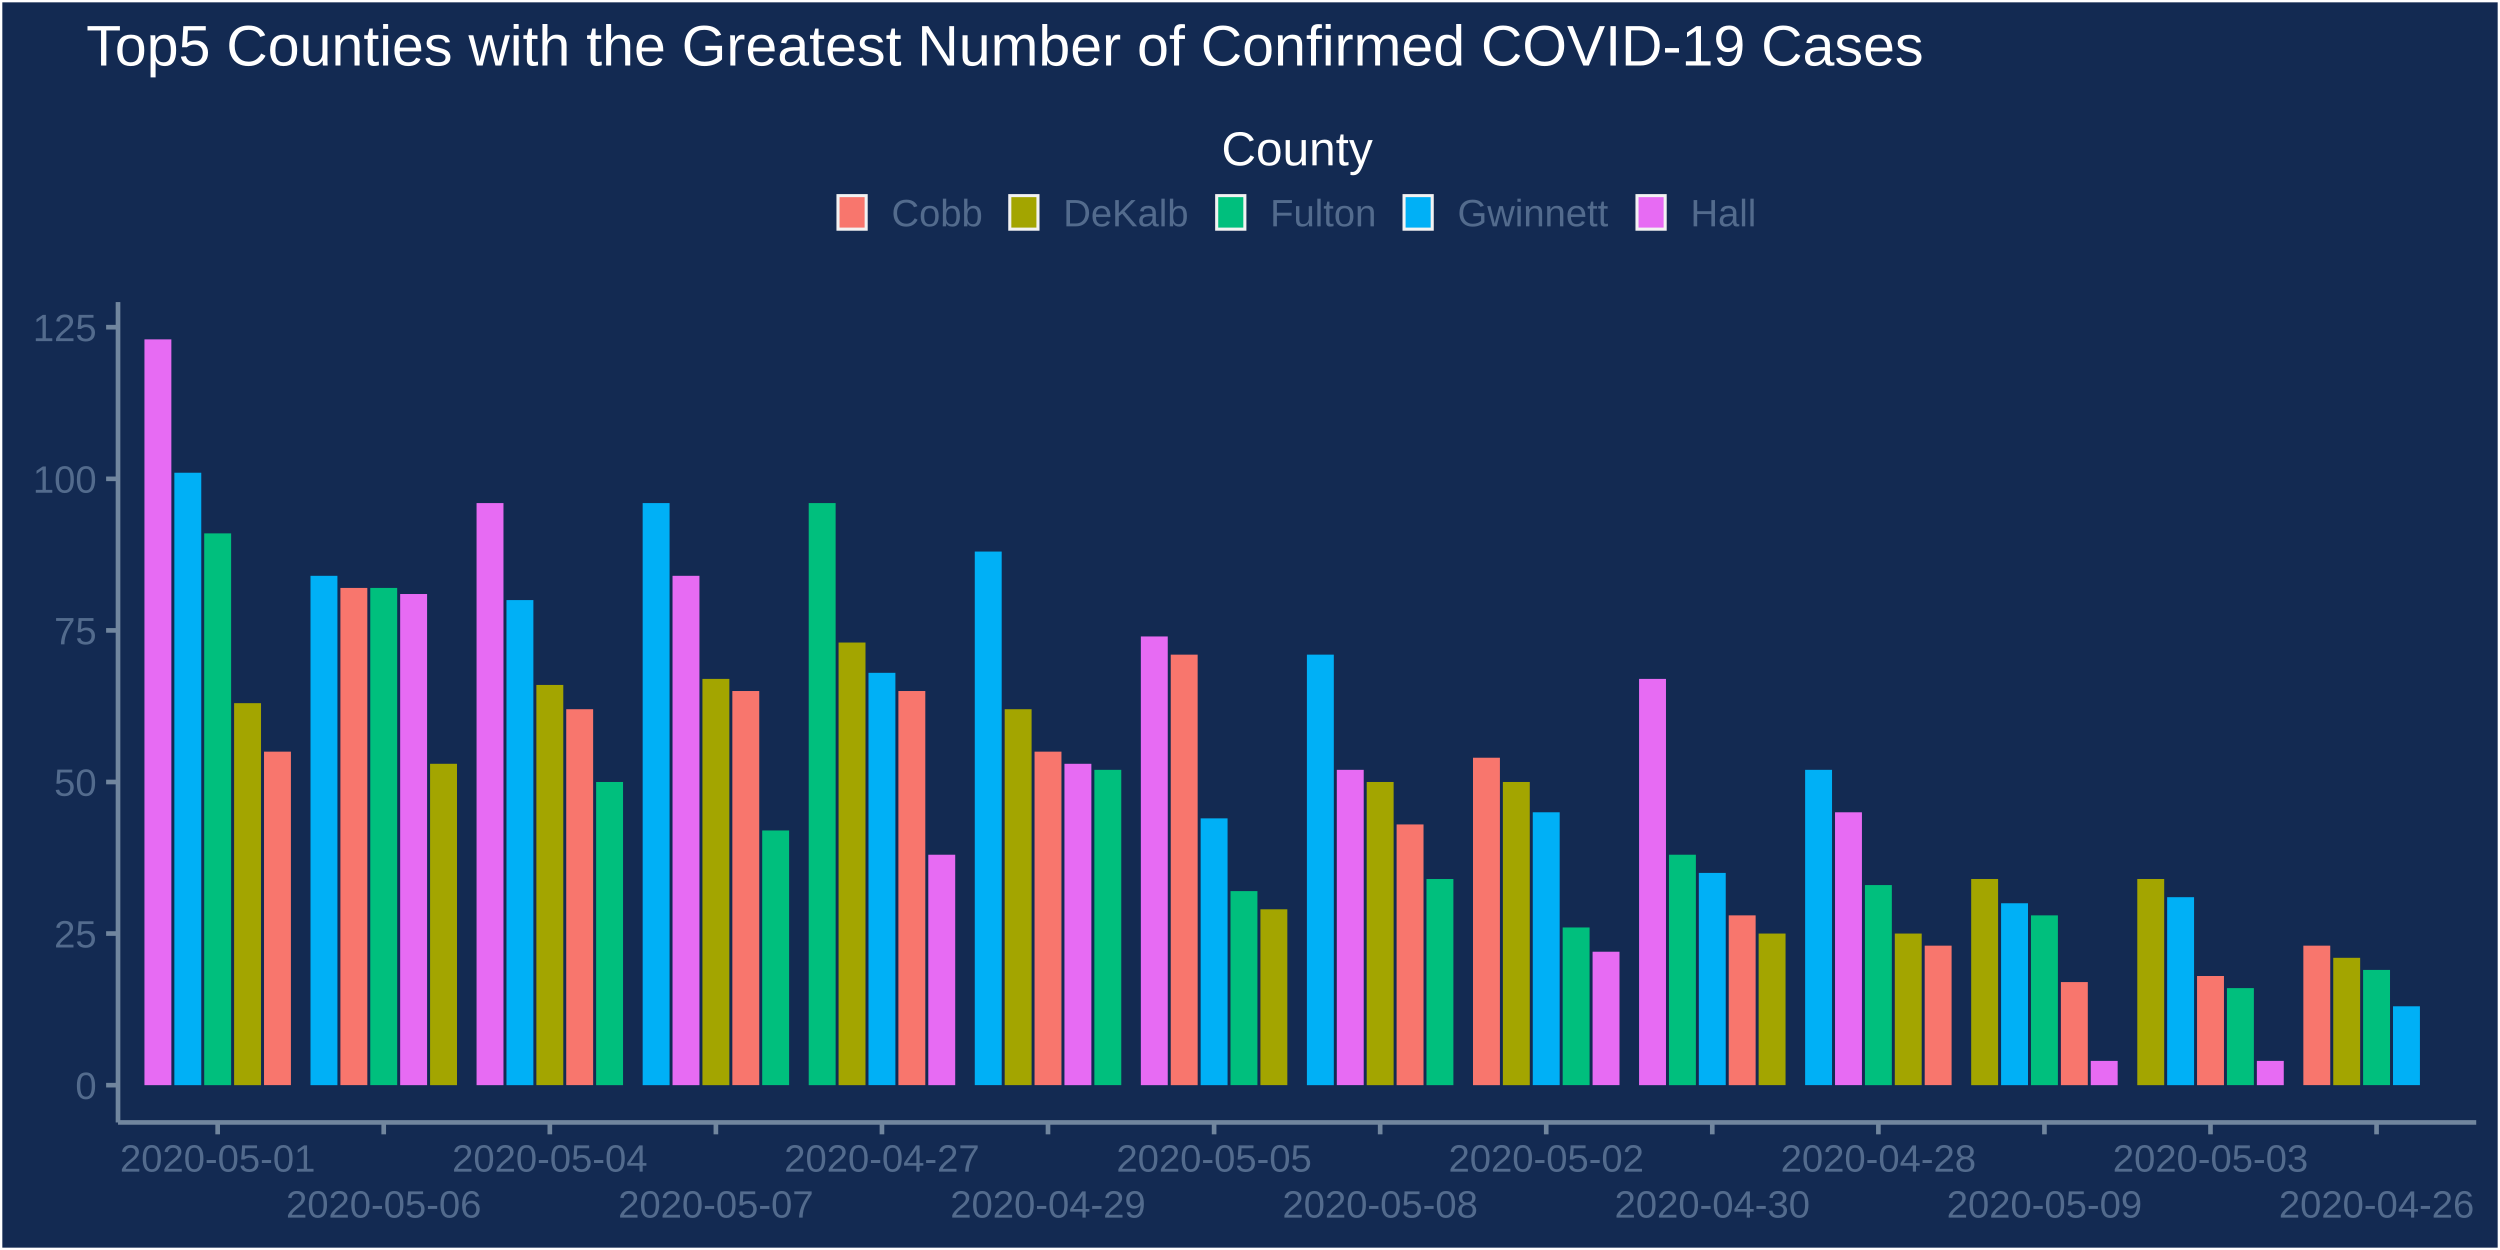
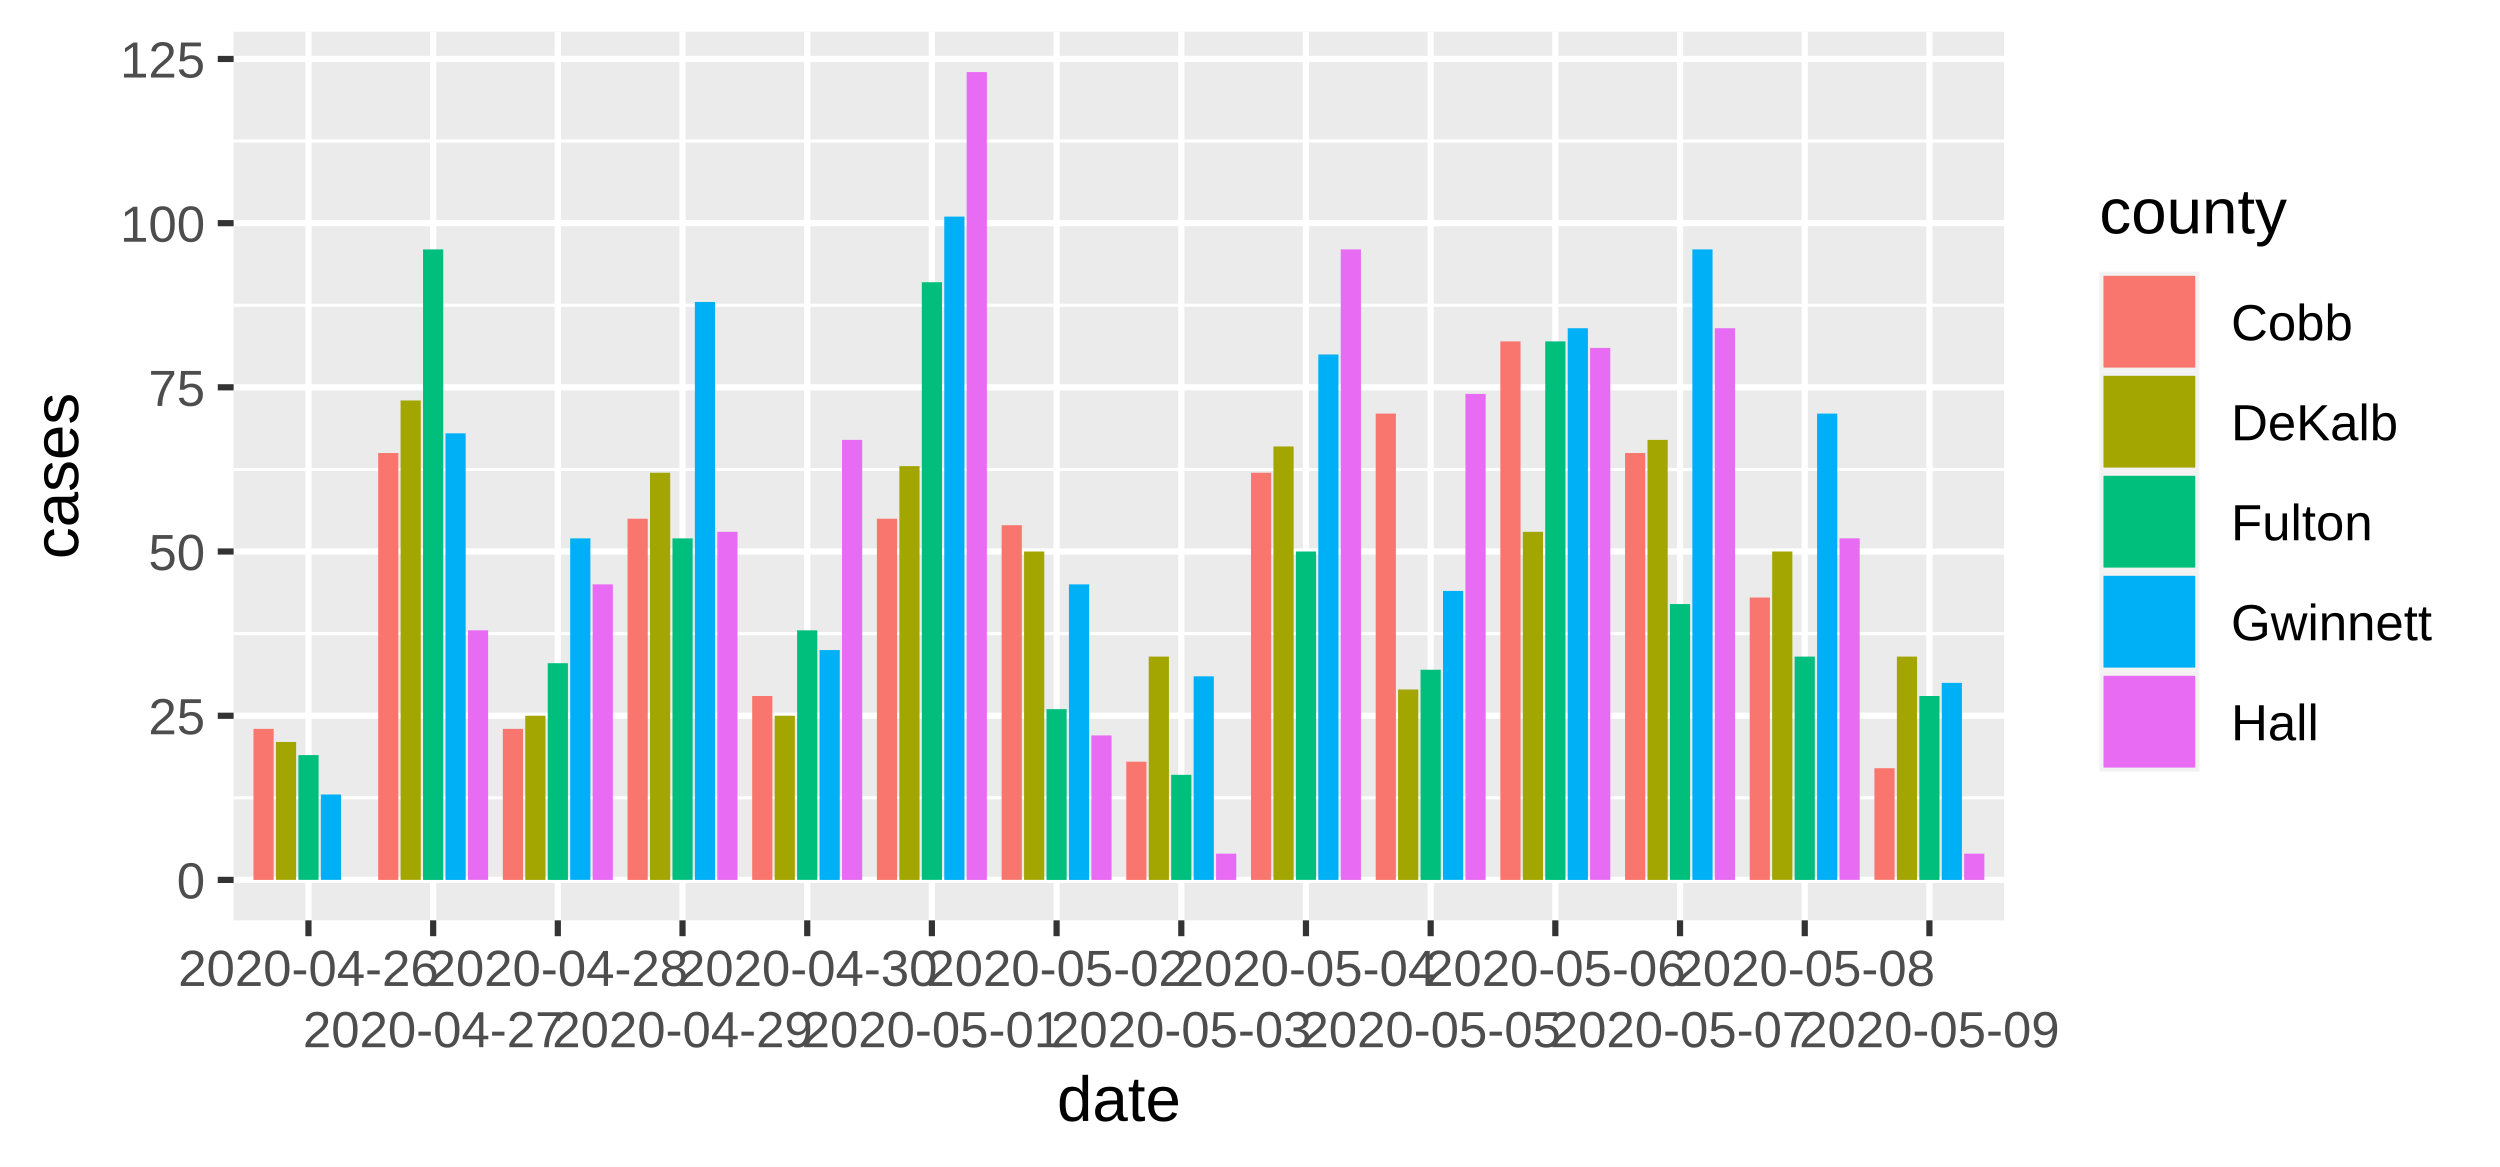
- <svg xmlns="http://www.w3.org/2000/svg" class="svglite" width="576.00pt" height="288.00pt" viewBox="0 0 576.00 288.00">
+ <svg xmlns="http://www.w3.org/2000/svg" class="svglite" width="432.00pt" height="201.60pt" viewBox="0 0 432.00 201.60">
  <defs>
    <style type="text/css">
    .svglite line, .svglite polyline, .svglite polygon, .svglite path, .svglite rect, .svglite circle {
      fill: none;
      stroke: #000000;
      stroke-linecap: round;
      stroke-linejoin: round;
      stroke-miterlimit: 10.00;
    }
    .svglite text {
      white-space: pre;
    }
  </style>
  </defs>
  <rect width="100%" height="100%" style="stroke: none; fill: #FFFFFF;" />
  <defs>
-     <clipPath id="cpMC4wMHw1NzYuMDB8MC4wMHwyODguMDA=">
-       <rect x="0.00" y="0.00" width="576.00" height="288.00" />
+     <clipPath id="cpMC4wMHw0MzIuMDB8MC4wMHwyMDEuNjA=">
+       <rect x="0.00" y="0.00" width="432.00" height="201.60" />
    </clipPath>
  </defs>
-   <g clip-path="url(#cpMC4wMHw1NzYuMDB8MC4wMHwyODguMDA=)">
-     <rect x="0" y="0.00" width="576.00" height="288.00" style="stroke-width: 1.07; stroke: #FFFFFF; fill: #132A52;" />
+   <g clip-path="url(#cpMC4wMHw0MzIuMDB8MC4wMHwyMDEuNjA=)">
+     <rect x="0.00" y="0.00" width="432.00" height="201.60" style="stroke-width: 1.07; stroke: #FFFFFF; fill: #FFFFFF;" />
  </g>
  <defs>
-     <clipPath id="cpMjcuMTl8NTcwLjUyfDY5LjYwfDI1OC42MQ==">
-       <rect x="27.19" y="69.60" width="543.33" height="189.01" />
+     <clipPath id="cpNDAuMzd8MzQ2LjMzfDUuNDh8MTU5LjAz">
+       <rect x="40.37" y="5.48" width="305.95" height="153.55" />
    </clipPath>
  </defs>
-   <g clip-path="url(#cpMjcuMTl8NTcwLjUyfDY5LjYwfDI1OC42MQ==)">
-     <rect x="27.19" y="69.60" width="543.33" height="189.01" style="stroke-width: 1.07; stroke: none; fill: #132A52;" />
-     <rect x="33.28" y="78.19" width="6.20" height="171.83" style="stroke-width: 1.07; stroke: none; stroke-linecap: square; stroke-linejoin: miter; fill: #E76BF3;" />
-     <rect x="40.17" y="108.92" width="6.20" height="141.10" style="stroke-width: 1.07; stroke: none; stroke-linecap: square; stroke-linejoin: miter; fill: #00B0F6;" />
-     <rect x="47.05" y="122.89" width="6.20" height="127.13" style="stroke-width: 1.07; stroke: none; stroke-linecap: square; stroke-linejoin: miter; fill: #00BF7D;" />
-     <rect x="53.94" y="162.01" width="6.20" height="88.01" style="stroke-width: 1.07; stroke: none; stroke-linecap: square; stroke-linejoin: miter; fill: #A3A500;" />
-     <rect x="60.83" y="173.18" width="6.20" height="76.83" style="stroke-width: 1.07; stroke: none; stroke-linecap: square; stroke-linejoin: miter; fill: #F8766D;" />
-     <rect x="71.54" y="132.67" width="6.20" height="117.35" style="stroke-width: 1.07; stroke: none; stroke-linecap: square; stroke-linejoin: miter; fill: #00B0F6;" />
-     <rect x="78.43" y="135.46" width="6.20" height="114.55" style="stroke-width: 1.07; stroke: none; stroke-linecap: square; stroke-linejoin: miter; fill: #F8766D;" />
-     <rect x="85.31" y="135.46" width="6.20" height="114.55" style="stroke-width: 1.07; stroke: none; stroke-linecap: square; stroke-linejoin: miter; fill: #00BF7D;" />
-     <rect x="92.20" y="136.86" width="6.20" height="113.16" style="stroke-width: 1.07; stroke: none; stroke-linecap: square; stroke-linejoin: miter; fill: #E76BF3;" />
-     <rect x="99.09" y="175.98" width="6.20" height="74.04" style="stroke-width: 1.07; stroke: none; stroke-linecap: square; stroke-linejoin: miter; fill: #A3A500;" />
-     <rect x="109.80" y="115.91" width="6.20" height="134.11" style="stroke-width: 1.07; stroke: none; stroke-linecap: square; stroke-linejoin: miter; fill: #E76BF3;" />
-     <rect x="116.69" y="138.26" width="6.20" height="111.76" style="stroke-width: 1.07; stroke: none; stroke-linecap: square; stroke-linejoin: miter; fill: #00B0F6;" />
-     <rect x="123.58" y="157.81" width="6.20" height="92.20" style="stroke-width: 1.07; stroke: none; stroke-linecap: square; stroke-linejoin: miter; fill: #A3A500;" />
-     <rect x="130.46" y="163.40" width="6.20" height="86.61" style="stroke-width: 1.07; stroke: none; stroke-linecap: square; stroke-linejoin: miter; fill: #F8766D;" />
-     <rect x="137.35" y="180.17" width="6.20" height="69.85" style="stroke-width: 1.07; stroke: none; stroke-linecap: square; stroke-linejoin: miter; fill: #00BF7D;" />
-     <rect x="148.07" y="115.91" width="6.20" height="134.11" style="stroke-width: 1.07; stroke: none; stroke-linecap: square; stroke-linejoin: miter; fill: #00B0F6;" />
-     <rect x="154.95" y="132.67" width="6.20" height="117.35" style="stroke-width: 1.07; stroke: none; stroke-linecap: square; stroke-linejoin: miter; fill: #E76BF3;" />
-     <rect x="161.84" y="156.42" width="6.20" height="93.60" style="stroke-width: 1.07; stroke: none; stroke-linecap: square; stroke-linejoin: miter; fill: #A3A500;" />
-     <rect x="168.73" y="159.21" width="6.20" height="90.80" style="stroke-width: 1.07; stroke: none; stroke-linecap: square; stroke-linejoin: miter; fill: #F8766D;" />
-     <rect x="175.61" y="191.34" width="6.20" height="58.67" style="stroke-width: 1.07; stroke: none; stroke-linecap: square; stroke-linejoin: miter; fill: #00BF7D;" />
-     <rect x="186.33" y="115.91" width="6.20" height="134.11" style="stroke-width: 1.07; stroke: none; stroke-linecap: square; stroke-linejoin: miter; fill: #00BF7D;" />
-     <rect x="193.21" y="148.04" width="6.20" height="101.98" style="stroke-width: 1.07; stroke: none; stroke-linecap: square; stroke-linejoin: miter; fill: #A3A500;" />
-     <rect x="200.10" y="155.02" width="6.20" height="94.99" style="stroke-width: 1.07; stroke: none; stroke-linecap: square; stroke-linejoin: miter; fill: #00B0F6;" />
-     <rect x="206.99" y="159.21" width="6.20" height="90.80" style="stroke-width: 1.07; stroke: none; stroke-linecap: square; stroke-linejoin: miter; fill: #F8766D;" />
-     <rect x="213.88" y="196.93" width="6.20" height="53.09" style="stroke-width: 1.07; stroke: none; stroke-linecap: square; stroke-linejoin: miter; fill: #E76BF3;" />
-     <rect x="224.59" y="127.08" width="6.20" height="122.93" style="stroke-width: 1.07; stroke: none; stroke-linecap: square; stroke-linejoin: miter; fill: #00B0F6;" />
-     <rect x="231.48" y="163.40" width="6.20" height="86.61" style="stroke-width: 1.07; stroke: none; stroke-linecap: square; stroke-linejoin: miter; fill: #A3A500;" />
-     <rect x="238.36" y="173.18" width="6.20" height="76.83" style="stroke-width: 1.07; stroke: none; stroke-linecap: square; stroke-linejoin: miter; fill: #F8766D;" />
-     <rect x="245.25" y="175.98" width="6.20" height="74.04" style="stroke-width: 1.07; stroke: none; stroke-linecap: square; stroke-linejoin: miter; fill: #E76BF3;" />
-     <rect x="252.14" y="177.37" width="6.20" height="72.64" style="stroke-width: 1.07; stroke: none; stroke-linecap: square; stroke-linejoin: miter; fill: #00BF7D;" />
-     <rect x="262.85" y="146.64" width="6.20" height="103.38" style="stroke-width: 1.07; stroke: none; stroke-linecap: square; stroke-linejoin: miter; fill: #E76BF3;" />
-     <rect x="269.74" y="150.83" width="6.20" height="99.19" style="stroke-width: 1.07; stroke: none; stroke-linecap: square; stroke-linejoin: miter; fill: #F8766D;" />
-     <rect x="276.63" y="188.55" width="6.20" height="61.47" style="stroke-width: 1.07; stroke: none; stroke-linecap: square; stroke-linejoin: miter; fill: #00B0F6;" />
-     <rect x="283.51" y="205.31" width="6.20" height="44.70" style="stroke-width: 1.07; stroke: none; stroke-linecap: square; stroke-linejoin: miter; fill: #00BF7D;" />
-     <rect x="290.40" y="209.50" width="6.20" height="40.51" style="stroke-width: 1.07; stroke: none; stroke-linecap: square; stroke-linejoin: miter; fill: #A3A500;" />
-     <rect x="301.11" y="150.83" width="6.20" height="99.19" style="stroke-width: 1.07; stroke: none; stroke-linecap: square; stroke-linejoin: miter; fill: #00B0F6;" />
-     <rect x="308.00" y="177.37" width="6.20" height="72.64" style="stroke-width: 1.07; stroke: none; stroke-linecap: square; stroke-linejoin: miter; fill: #E76BF3;" />
-     <rect x="314.89" y="180.17" width="6.20" height="69.85" style="stroke-width: 1.07; stroke: none; stroke-linecap: square; stroke-linejoin: miter; fill: #A3A500;" />
-     <rect x="321.78" y="189.95" width="6.20" height="60.07" style="stroke-width: 1.07; stroke: none; stroke-linecap: square; stroke-linejoin: miter; fill: #F8766D;" />
-     <rect x="328.66" y="202.52" width="6.20" height="47.50" style="stroke-width: 1.07; stroke: none; stroke-linecap: square; stroke-linejoin: miter; fill: #00BF7D;" />
-     <rect x="339.38" y="174.58" width="6.20" height="75.44" style="stroke-width: 1.07; stroke: none; stroke-linecap: square; stroke-linejoin: miter; fill: #F8766D;" />
-     <rect x="346.26" y="180.17" width="6.20" height="69.85" style="stroke-width: 1.07; stroke: none; stroke-linecap: square; stroke-linejoin: miter; fill: #A3A500;" />
-     <rect x="353.15" y="187.15" width="6.20" height="62.86" style="stroke-width: 1.07; stroke: none; stroke-linecap: square; stroke-linejoin: miter; fill: #00B0F6;" />
-     <rect x="360.04" y="213.69" width="6.20" height="36.32" style="stroke-width: 1.07; stroke: none; stroke-linecap: square; stroke-linejoin: miter; fill: #00BF7D;" />
-     <rect x="366.93" y="219.28" width="6.20" height="30.73" style="stroke-width: 1.07; stroke: none; stroke-linecap: square; stroke-linejoin: miter; fill: #E76BF3;" />
-     <rect x="377.64" y="156.42" width="6.20" height="93.60" style="stroke-width: 1.07; stroke: none; stroke-linecap: square; stroke-linejoin: miter; fill: #E76BF3;" />
-     <rect x="384.53" y="196.93" width="6.20" height="53.09" style="stroke-width: 1.07; stroke: none; stroke-linecap: square; stroke-linejoin: miter; fill: #00BF7D;" />
-     <rect x="391.41" y="201.12" width="6.20" height="48.89" style="stroke-width: 1.07; stroke: none; stroke-linecap: square; stroke-linejoin: miter; fill: #00B0F6;" />
-     <rect x="398.30" y="210.90" width="6.20" height="39.12" style="stroke-width: 1.07; stroke: none; stroke-linecap: square; stroke-linejoin: miter; fill: #F8766D;" />
-     <rect x="405.19" y="215.09" width="6.20" height="34.92" style="stroke-width: 1.07; stroke: none; stroke-linecap: square; stroke-linejoin: miter; fill: #A3A500;" />
-     <rect x="415.90" y="177.37" width="6.20" height="72.64" style="stroke-width: 1.07; stroke: none; stroke-linecap: square; stroke-linejoin: miter; fill: #00B0F6;" />
-     <rect x="422.79" y="187.15" width="6.20" height="62.86" style="stroke-width: 1.07; stroke: none; stroke-linecap: square; stroke-linejoin: miter; fill: #E76BF3;" />
-     <rect x="429.68" y="203.92" width="6.20" height="46.10" style="stroke-width: 1.07; stroke: none; stroke-linecap: square; stroke-linejoin: miter; fill: #00BF7D;" />
-     <rect x="436.56" y="215.09" width="6.20" height="34.92" style="stroke-width: 1.07; stroke: none; stroke-linecap: square; stroke-linejoin: miter; fill: #A3A500;" />
-     <rect x="443.45" y="217.88" width="6.20" height="32.13" style="stroke-width: 1.07; stroke: none; stroke-linecap: square; stroke-linejoin: miter; fill: #F8766D;" />
-     <rect x="454.16" y="202.52" width="6.20" height="47.50" style="stroke-width: 1.07; stroke: none; stroke-linecap: square; stroke-linejoin: miter; fill: #A3A500;" />
-     <rect x="461.05" y="208.11" width="6.20" height="41.91" style="stroke-width: 1.07; stroke: none; stroke-linecap: square; stroke-linejoin: miter; fill: #00B0F6;" />
-     <rect x="467.94" y="210.90" width="6.20" height="39.12" style="stroke-width: 1.07; stroke: none; stroke-linecap: square; stroke-linejoin: miter; fill: #00BF7D;" />
-     <rect x="474.83" y="226.27" width="6.20" height="23.75" style="stroke-width: 1.07; stroke: none; stroke-linecap: square; stroke-linejoin: miter; fill: #F8766D;" />
-     <rect x="481.71" y="244.43" width="6.20" height="5.59" style="stroke-width: 1.07; stroke: none; stroke-linecap: square; stroke-linejoin: miter; fill: #E76BF3;" />
-     <rect x="492.43" y="202.52" width="6.20" height="47.50" style="stroke-width: 1.07; stroke: none; stroke-linecap: square; stroke-linejoin: miter; fill: #A3A500;" />
-     <rect x="499.31" y="206.71" width="6.20" height="43.31" style="stroke-width: 1.07; stroke: none; stroke-linecap: square; stroke-linejoin: miter; fill: #00B0F6;" />
-     <rect x="506.20" y="224.87" width="6.20" height="25.15" style="stroke-width: 1.07; stroke: none; stroke-linecap: square; stroke-linejoin: miter; fill: #F8766D;" />
-     <rect x="513.09" y="227.66" width="6.20" height="22.35" style="stroke-width: 1.07; stroke: none; stroke-linecap: square; stroke-linejoin: miter; fill: #00BF7D;" />
-     <rect x="519.98" y="244.43" width="6.20" height="5.59" style="stroke-width: 1.07; stroke: none; stroke-linecap: square; stroke-linejoin: miter; fill: #E76BF3;" />
-     <rect x="530.69" y="217.88" width="6.20" height="32.13" style="stroke-width: 1.07; stroke: none; stroke-linecap: square; stroke-linejoin: miter; fill: #F8766D;" />
-     <rect x="537.58" y="220.68" width="6.20" height="29.34" style="stroke-width: 1.07; stroke: none; stroke-linecap: square; stroke-linejoin: miter; fill: #A3A500;" />
-     <rect x="544.46" y="223.47" width="6.20" height="26.54" style="stroke-width: 1.07; stroke: none; stroke-linecap: square; stroke-linejoin: miter; fill: #00BF7D;" />
-     <rect x="551.35" y="231.85" width="6.20" height="18.16" style="stroke-width: 1.07; stroke: none; stroke-linecap: square; stroke-linejoin: miter; fill: #00B0F6;" />
-     <rect x="558.24" y="250.02" width="6.20" height="0.00" style="stroke-width: 1.07; stroke: none; stroke-linecap: square; stroke-linejoin: miter; fill: #E76BF3;" />
+   <g clip-path="url(#cpNDAuMzd8MzQ2LjMzfDUuNDh8MTU5LjAz)">
+     <rect x="40.37" y="5.48" width="305.95" height="153.55" style="stroke-width: 1.07; stroke: none; fill: #EBEBEB;" />
+     <polyline points="40.37,137.86 346.33,137.86 " style="stroke-width: 0.53; stroke: #FFFFFF; stroke-linecap: butt;" />
+     <polyline points="40.37,109.49 346.33,109.49 " style="stroke-width: 0.53; stroke: #FFFFFF; stroke-linecap: butt;" />
+     <polyline points="40.37,81.12 346.33,81.12 " style="stroke-width: 0.53; stroke: #FFFFFF; stroke-linecap: butt;" />
+     <polyline points="40.37,52.75 346.33,52.75 " style="stroke-width: 0.53; stroke: #FFFFFF; stroke-linecap: butt;" />
+     <polyline points="40.37,24.37 346.33,24.37 " style="stroke-width: 0.53; stroke: #FFFFFF; stroke-linecap: butt;" />
+     <polyline points="40.37,152.05 346.33,152.05 " style="stroke-width: 1.07; stroke: #FFFFFF; stroke-linecap: butt;" />
+     <polyline points="40.37,123.68 346.33,123.68 " style="stroke-width: 1.07; stroke: #FFFFFF; stroke-linecap: butt;" />
+     <polyline points="40.37,95.30 346.33,95.30 " style="stroke-width: 1.07; stroke: #FFFFFF; stroke-linecap: butt;" />
+     <polyline points="40.37,66.93 346.33,66.93 " style="stroke-width: 1.07; stroke: #FFFFFF; stroke-linecap: butt;" />
+     <polyline points="40.37,38.56 346.33,38.56 " style="stroke-width: 1.07; stroke: #FFFFFF; stroke-linecap: butt;" />
+     <polyline points="40.37,10.19 346.33,10.19 " style="stroke-width: 1.07; stroke: #FFFFFF; stroke-linecap: butt;" />
+     <polyline points="53.30,159.03 53.30,5.48 " style="stroke-width: 1.07; stroke: #FFFFFF; stroke-linecap: butt;" />
+     <polyline points="74.85,159.03 74.85,5.48 " style="stroke-width: 1.07; stroke: #FFFFFF; stroke-linecap: butt;" />
+     <polyline points="96.39,159.03 96.39,5.48 " style="stroke-width: 1.07; stroke: #FFFFFF; stroke-linecap: butt;" />
+     <polyline points="117.94,159.03 117.94,5.48 " style="stroke-width: 1.07; stroke: #FFFFFF; stroke-linecap: butt;" />
+     <polyline points="139.49,159.03 139.49,5.48 " style="stroke-width: 1.07; stroke: #FFFFFF; stroke-linecap: butt;" />
+     <polyline points="161.03,159.03 161.03,5.48 " style="stroke-width: 1.07; stroke: #FFFFFF; stroke-linecap: butt;" />
+     <polyline points="182.58,159.03 182.58,5.48 " style="stroke-width: 1.07; stroke: #FFFFFF; stroke-linecap: butt;" />
+     <polyline points="204.13,159.03 204.13,5.48 " style="stroke-width: 1.07; stroke: #FFFFFF; stroke-linecap: butt;" />
+     <polyline points="225.67,159.03 225.67,5.48 " style="stroke-width: 1.07; stroke: #FFFFFF; stroke-linecap: butt;" />
+     <polyline points="247.22,159.03 247.22,5.48 " style="stroke-width: 1.07; stroke: #FFFFFF; stroke-linecap: butt;" />
+     <polyline points="268.76,159.03 268.76,5.48 " style="stroke-width: 1.07; stroke: #FFFFFF; stroke-linecap: butt;" />
+     <polyline points="290.31,159.03 290.31,5.48 " style="stroke-width: 1.07; stroke: #FFFFFF; stroke-linecap: butt;" />
+     <polyline points="311.86,159.03 311.86,5.48 " style="stroke-width: 1.07; stroke: #FFFFFF; stroke-linecap: butt;" />
+     <polyline points="333.40,159.03 333.40,5.48 " style="stroke-width: 1.07; stroke: #FFFFFF; stroke-linecap: butt;" />
+     <rect x="43.80" y="125.95" width="3.49" height="26.10" style="stroke-width: 1.07; stroke: none; stroke-linecap: square; stroke-linejoin: miter; fill: #F8766D;" />
+     <rect x="47.68" y="128.21" width="3.49" height="23.83" style="stroke-width: 1.07; stroke: none; stroke-linecap: square; stroke-linejoin: miter; fill: #A3A500;" />
+     <rect x="51.56" y="130.48" width="3.49" height="21.56" style="stroke-width: 1.07; stroke: none; stroke-linecap: square; stroke-linejoin: miter; fill: #00BF7D;" />
+     <rect x="55.44" y="137.29" width="3.49" height="14.75" style="stroke-width: 1.07; stroke: none; stroke-linecap: square; stroke-linejoin: miter; fill: #00B0F6;" />
+     <rect x="59.31" y="152.05" width="3.49" height="0.00" style="stroke-width: 1.07; stroke: none; stroke-linecap: square; stroke-linejoin: miter; fill: #E76BF3;" />
+     <rect x="65.35" y="78.28" width="3.49" height="73.77" style="stroke-width: 1.07; stroke: none; stroke-linecap: square; stroke-linejoin: miter; fill: #F8766D;" />
+     <rect x="69.22" y="69.20" width="3.49" height="82.84" style="stroke-width: 1.07; stroke: none; stroke-linecap: square; stroke-linejoin: miter; fill: #A3A500;" />
+     <rect x="73.10" y="43.10" width="3.49" height="108.95" style="stroke-width: 1.07; stroke: none; stroke-linecap: square; stroke-linejoin: miter; fill: #00BF7D;" />
+     <rect x="76.98" y="74.88" width="3.49" height="77.17" style="stroke-width: 1.07; stroke: none; stroke-linecap: square; stroke-linejoin: miter; fill: #00B0F6;" />
+     <rect x="80.86" y="108.92" width="3.49" height="43.12" style="stroke-width: 1.07; stroke: none; stroke-linecap: square; stroke-linejoin: miter; fill: #E76BF3;" />
+     <rect x="86.89" y="125.95" width="3.49" height="26.10" style="stroke-width: 1.07; stroke: none; stroke-linecap: square; stroke-linejoin: miter; fill: #F8766D;" />
+     <rect x="90.77" y="123.68" width="3.49" height="28.37" style="stroke-width: 1.07; stroke: none; stroke-linecap: square; stroke-linejoin: miter; fill: #A3A500;" />
+     <rect x="94.65" y="114.60" width="3.49" height="37.45" style="stroke-width: 1.07; stroke: none; stroke-linecap: square; stroke-linejoin: miter; fill: #00BF7D;" />
+     <rect x="98.53" y="93.03" width="3.49" height="59.01" style="stroke-width: 1.07; stroke: none; stroke-linecap: square; stroke-linejoin: miter; fill: #00B0F6;" />
+     <rect x="102.41" y="100.98" width="3.49" height="51.07" style="stroke-width: 1.07; stroke: none; stroke-linecap: square; stroke-linejoin: miter; fill: #E76BF3;" />
+     <rect x="108.44" y="89.63" width="3.49" height="62.42" style="stroke-width: 1.07; stroke: none; stroke-linecap: square; stroke-linejoin: miter; fill: #F8766D;" />
+     <rect x="112.32" y="81.69" width="3.49" height="70.36" style="stroke-width: 1.07; stroke: none; stroke-linecap: square; stroke-linejoin: miter; fill: #A3A500;" />
+     <rect x="116.20" y="93.03" width="3.49" height="59.01" style="stroke-width: 1.07; stroke: none; stroke-linecap: square; stroke-linejoin: miter; fill: #00BF7D;" />
+     <rect x="120.07" y="52.18" width="3.49" height="99.87" style="stroke-width: 1.07; stroke: none; stroke-linecap: square; stroke-linejoin: miter; fill: #00B0F6;" />
+     <rect x="123.95" y="91.90" width="3.49" height="60.15" style="stroke-width: 1.07; stroke: none; stroke-linecap: square; stroke-linejoin: miter; fill: #E76BF3;" />
+     <rect x="129.98" y="120.27" width="3.49" height="31.78" style="stroke-width: 1.07; stroke: none; stroke-linecap: square; stroke-linejoin: miter; fill: #F8766D;" />
+     <rect x="133.86" y="123.68" width="3.49" height="28.37" style="stroke-width: 1.07; stroke: none; stroke-linecap: square; stroke-linejoin: miter; fill: #A3A500;" />
+     <rect x="137.74" y="108.92" width="3.49" height="43.12" style="stroke-width: 1.07; stroke: none; stroke-linecap: square; stroke-linejoin: miter; fill: #00BF7D;" />
+     <rect x="141.62" y="112.33" width="3.49" height="39.72" style="stroke-width: 1.07; stroke: none; stroke-linecap: square; stroke-linejoin: miter; fill: #00B0F6;" />
+     <rect x="145.50" y="76.01" width="3.49" height="76.04" style="stroke-width: 1.07; stroke: none; stroke-linecap: square; stroke-linejoin: miter; fill: #E76BF3;" />
+     <rect x="151.53" y="89.63" width="3.49" height="62.42" style="stroke-width: 1.07; stroke: none; stroke-linecap: square; stroke-linejoin: miter; fill: #F8766D;" />
+     <rect x="155.41" y="80.55" width="3.49" height="71.50" style="stroke-width: 1.07; stroke: none; stroke-linecap: square; stroke-linejoin: miter; fill: #A3A500;" />
+     <rect x="159.29" y="48.77" width="3.49" height="103.27" style="stroke-width: 1.07; stroke: none; stroke-linecap: square; stroke-linejoin: miter; fill: #00BF7D;" />
+     <rect x="163.17" y="37.43" width="3.49" height="114.62" style="stroke-width: 1.07; stroke: none; stroke-linecap: square; stroke-linejoin: miter; fill: #00B0F6;" />
+     <rect x="167.04" y="12.46" width="3.49" height="139.59" style="stroke-width: 1.07; stroke: none; stroke-linecap: square; stroke-linejoin: miter; fill: #E76BF3;" />
+     <rect x="173.08" y="90.76" width="3.49" height="61.28" style="stroke-width: 1.07; stroke: none; stroke-linecap: square; stroke-linejoin: miter; fill: #F8766D;" />
+     <rect x="176.96" y="95.30" width="3.49" height="56.74" style="stroke-width: 1.07; stroke: none; stroke-linecap: square; stroke-linejoin: miter; fill: #A3A500;" />
+     <rect x="180.83" y="122.54" width="3.49" height="29.51" style="stroke-width: 1.07; stroke: none; stroke-linecap: square; stroke-linejoin: miter; fill: #00BF7D;" />
+     <rect x="184.71" y="100.98" width="3.49" height="51.07" style="stroke-width: 1.07; stroke: none; stroke-linecap: square; stroke-linejoin: miter; fill: #00B0F6;" />
+     <rect x="188.59" y="127.08" width="3.49" height="24.97" style="stroke-width: 1.07; stroke: none; stroke-linecap: square; stroke-linejoin: miter; fill: #E76BF3;" />
+     <rect x="194.62" y="131.62" width="3.49" height="20.43" style="stroke-width: 1.07; stroke: none; stroke-linecap: square; stroke-linejoin: miter; fill: #F8766D;" />
+     <rect x="198.50" y="113.46" width="3.49" height="38.59" style="stroke-width: 1.07; stroke: none; stroke-linecap: square; stroke-linejoin: miter; fill: #A3A500;" />
+     <rect x="202.38" y="133.89" width="3.49" height="18.16" style="stroke-width: 1.07; stroke: none; stroke-linecap: square; stroke-linejoin: miter; fill: #00BF7D;" />
+     <rect x="206.26" y="116.87" width="3.49" height="35.18" style="stroke-width: 1.07; stroke: none; stroke-linecap: square; stroke-linejoin: miter; fill: #00B0F6;" />
+     <rect x="210.14" y="147.51" width="3.49" height="4.54" style="stroke-width: 1.07; stroke: none; stroke-linecap: square; stroke-linejoin: miter; fill: #E76BF3;" />
+     <rect x="216.17" y="81.69" width="3.49" height="70.36" style="stroke-width: 1.07; stroke: none; stroke-linecap: square; stroke-linejoin: miter; fill: #F8766D;" />
+     <rect x="220.05" y="77.15" width="3.49" height="74.90" style="stroke-width: 1.07; stroke: none; stroke-linecap: square; stroke-linejoin: miter; fill: #A3A500;" />
+     <rect x="223.93" y="95.30" width="3.49" height="56.74" style="stroke-width: 1.07; stroke: none; stroke-linecap: square; stroke-linejoin: miter; fill: #00BF7D;" />
+     <rect x="227.80" y="61.26" width="3.49" height="90.79" style="stroke-width: 1.07; stroke: none; stroke-linecap: square; stroke-linejoin: miter; fill: #00B0F6;" />
+     <rect x="231.68" y="43.10" width="3.49" height="108.95" style="stroke-width: 1.07; stroke: none; stroke-linecap: square; stroke-linejoin: miter; fill: #E76BF3;" />
+     <rect x="237.72" y="71.47" width="3.49" height="80.58" style="stroke-width: 1.07; stroke: none; stroke-linecap: square; stroke-linejoin: miter; fill: #F8766D;" />
+     <rect x="241.59" y="119.14" width="3.49" height="32.91" style="stroke-width: 1.07; stroke: none; stroke-linecap: square; stroke-linejoin: miter; fill: #A3A500;" />
+     <rect x="245.47" y="115.73" width="3.49" height="36.32" style="stroke-width: 1.07; stroke: none; stroke-linecap: square; stroke-linejoin: miter; fill: #00BF7D;" />
+     <rect x="249.35" y="102.11" width="3.49" height="49.93" style="stroke-width: 1.07; stroke: none; stroke-linecap: square; stroke-linejoin: miter; fill: #00B0F6;" />
+     <rect x="253.23" y="68.07" width="3.49" height="83.98" style="stroke-width: 1.07; stroke: none; stroke-linecap: square; stroke-linejoin: miter; fill: #E76BF3;" />
+     <rect x="259.26" y="58.99" width="3.49" height="93.06" style="stroke-width: 1.07; stroke: none; stroke-linecap: square; stroke-linejoin: miter; fill: #F8766D;" />
+     <rect x="263.14" y="91.90" width="3.49" height="60.15" style="stroke-width: 1.07; stroke: none; stroke-linecap: square; stroke-linejoin: miter; fill: #A3A500;" />
+     <rect x="267.02" y="58.99" width="3.49" height="93.06" style="stroke-width: 1.07; stroke: none; stroke-linecap: square; stroke-linejoin: miter; fill: #00BF7D;" />
+     <rect x="270.90" y="56.72" width="3.49" height="95.33" style="stroke-width: 1.07; stroke: none; stroke-linecap: square; stroke-linejoin: miter; fill: #00B0F6;" />
+     <rect x="274.77" y="60.12" width="3.49" height="91.92" style="stroke-width: 1.07; stroke: none; stroke-linecap: square; stroke-linejoin: miter; fill: #E76BF3;" />
+     <rect x="280.81" y="78.28" width="3.49" height="73.77" style="stroke-width: 1.07; stroke: none; stroke-linecap: square; stroke-linejoin: miter; fill: #F8766D;" />
+     <rect x="284.69" y="76.01" width="3.49" height="76.04" style="stroke-width: 1.07; stroke: none; stroke-linecap: square; stroke-linejoin: miter; fill: #A3A500;" />
+     <rect x="288.56" y="104.38" width="3.49" height="47.66" style="stroke-width: 1.07; stroke: none; stroke-linecap: square; stroke-linejoin: miter; fill: #00BF7D;" />
+     <rect x="292.44" y="43.10" width="3.49" height="108.95" style="stroke-width: 1.07; stroke: none; stroke-linecap: square; stroke-linejoin: miter; fill: #00B0F6;" />
+     <rect x="296.32" y="56.72" width="3.49" height="95.33" style="stroke-width: 1.07; stroke: none; stroke-linecap: square; stroke-linejoin: miter; fill: #E76BF3;" />
+     <rect x="302.35" y="103.25" width="3.49" height="48.80" style="stroke-width: 1.07; stroke: none; stroke-linecap: square; stroke-linejoin: miter; fill: #F8766D;" />
+     <rect x="306.23" y="95.30" width="3.49" height="56.74" style="stroke-width: 1.07; stroke: none; stroke-linecap: square; stroke-linejoin: miter; fill: #A3A500;" />
+     <rect x="310.11" y="113.46" width="3.49" height="38.59" style="stroke-width: 1.07; stroke: none; stroke-linecap: square; stroke-linejoin: miter; fill: #00BF7D;" />
+     <rect x="313.99" y="71.47" width="3.49" height="80.58" style="stroke-width: 1.07; stroke: none; stroke-linecap: square; stroke-linejoin: miter; fill: #00B0F6;" />
+     <rect x="317.87" y="93.03" width="3.49" height="59.01" style="stroke-width: 1.07; stroke: none; stroke-linecap: square; stroke-linejoin: miter; fill: #E76BF3;" />
+     <rect x="323.90" y="132.75" width="3.49" height="19.29" style="stroke-width: 1.07; stroke: none; stroke-linecap: square; stroke-linejoin: miter; fill: #F8766D;" />
+     <rect x="327.78" y="113.46" width="3.49" height="38.59" style="stroke-width: 1.07; stroke: none; stroke-linecap: square; stroke-linejoin: miter; fill: #A3A500;" />
+     <rect x="331.66" y="120.27" width="3.49" height="31.78" style="stroke-width: 1.07; stroke: none; stroke-linecap: square; stroke-linejoin: miter; fill: #00BF7D;" />
+     <rect x="335.53" y="118.00" width="3.49" height="34.05" style="stroke-width: 1.07; stroke: none; stroke-linecap: square; stroke-linejoin: miter; fill: #00B0F6;" />
+     <rect x="339.41" y="147.51" width="3.49" height="4.54" style="stroke-width: 1.07; stroke: none; stroke-linecap: square; stroke-linejoin: miter; fill: #E76BF3;" />
  </g>
-   <g clip-path="url(#cpMC4wMHw1NzYuMDB8MC4wMHwyODguMDA=)">
-     <polyline points="27.19,258.61 27.19,69.60 " style="stroke-width: 1.07; stroke: #71869E; stroke-linecap: butt;" />
-     <text x="22.26" y="253.22" text-anchor="end" style="font-size: 8.80px;fill: #536B8D; font-family: &quot;Arimo&quot;;" textLength="5.59px" lengthAdjust="spacingAndGlyphs">0</text>
-     <text x="22.26" y="218.30" text-anchor="end" style="font-size: 8.80px;fill: #536B8D; font-family: &quot;Arimo&quot;;" textLength="11.19px" lengthAdjust="spacingAndGlyphs">25</text>
-     <text x="22.26" y="183.37" text-anchor="end" style="font-size: 8.80px;fill: #536B8D; font-family: &quot;Arimo&quot;;" textLength="11.19px" lengthAdjust="spacingAndGlyphs">50</text>
-     <text x="22.26" y="148.45" text-anchor="end" style="font-size: 8.80px;fill: #536B8D; font-family: &quot;Arimo&quot;;" textLength="11.19px" lengthAdjust="spacingAndGlyphs">75</text>
-     <text x="22.26" y="113.52" text-anchor="end" style="font-size: 8.80px;fill: #536B8D; font-family: &quot;Arimo&quot;;" textLength="16.78px" lengthAdjust="spacingAndGlyphs">100</text>
-     <text x="22.26" y="78.60" text-anchor="end" style="font-size: 8.80px;fill: #536B8D; font-family: &quot;Arimo&quot;;" textLength="16.78px" lengthAdjust="spacingAndGlyphs">125</text>
-     <polyline points="24.45,250.02 27.19,250.02 " style="stroke-width: 1.07; stroke: #71869E; stroke-linecap: butt;" />
-     <polyline points="24.45,215.09 27.19,215.09 " style="stroke-width: 1.07; stroke: #71869E; stroke-linecap: butt;" />
-     <polyline points="24.45,180.17 27.19,180.17 " style="stroke-width: 1.07; stroke: #71869E; stroke-linecap: butt;" />
-     <polyline points="24.45,145.24 27.19,145.24 " style="stroke-width: 1.07; stroke: #71869E; stroke-linecap: butt;" />
-     <polyline points="24.45,110.32 27.19,110.32 " style="stroke-width: 1.07; stroke: #71869E; stroke-linecap: butt;" />
-     <polyline points="24.45,75.39 27.19,75.39 " style="stroke-width: 1.07; stroke: #71869E; stroke-linecap: butt;" />
-     <polyline points="27.19,258.61 570.52,258.61 " style="stroke-width: 1.07; stroke: #71869E; stroke-linecap: butt;" />
-     <polyline points="50.15,261.35 50.15,258.61 " style="stroke-width: 1.07; stroke: #71869E; stroke-linecap: butt;" />
-     <polyline points="88.41,261.35 88.41,258.61 " style="stroke-width: 1.07; stroke: #71869E; stroke-linecap: butt;" />
-     <polyline points="126.68,261.35 126.68,258.61 " style="stroke-width: 1.07; stroke: #71869E; stroke-linecap: butt;" />
-     <polyline points="164.94,261.35 164.94,258.61 " style="stroke-width: 1.07; stroke: #71869E; stroke-linecap: butt;" />
-     <polyline points="203.20,261.35 203.20,258.61 " style="stroke-width: 1.07; stroke: #71869E; stroke-linecap: butt;" />
-     <polyline points="241.46,261.35 241.46,258.61 " style="stroke-width: 1.07; stroke: #71869E; stroke-linecap: butt;" />
-     <polyline points="279.73,261.35 279.73,258.61 " style="stroke-width: 1.07; stroke: #71869E; stroke-linecap: butt;" />
-     <polyline points="317.99,261.35 317.99,258.61 " style="stroke-width: 1.07; stroke: #71869E; stroke-linecap: butt;" />
-     <polyline points="356.25,261.35 356.25,258.61 " style="stroke-width: 1.07; stroke: #71869E; stroke-linecap: butt;" />
-     <polyline points="394.51,261.35 394.51,258.61 " style="stroke-width: 1.07; stroke: #71869E; stroke-linecap: butt;" />
-     <polyline points="432.78,261.35 432.78,258.61 " style="stroke-width: 1.07; stroke: #71869E; stroke-linecap: butt;" />
-     <polyline points="471.04,261.35 471.04,258.61 " style="stroke-width: 1.07; stroke: #71869E; stroke-linecap: butt;" />
-     <polyline points="509.30,261.35 509.30,258.61 " style="stroke-width: 1.07; stroke: #71869E; stroke-linecap: butt;" />
-     <polyline points="547.56,261.35 547.56,258.61 " style="stroke-width: 1.07; stroke: #71869E; stroke-linecap: butt;" />
-     <text x="50.15" y="269.95" text-anchor="middle" style="font-size: 8.80px;fill: #536B8D; font-family: &quot;Arimo&quot;;" textLength="51.11px" lengthAdjust="spacingAndGlyphs">2020-05-01</text>
-     <text x="126.68" y="269.95" text-anchor="middle" style="font-size: 8.80px;fill: #536B8D; font-family: &quot;Arimo&quot;;" textLength="51.11px" lengthAdjust="spacingAndGlyphs">2020-05-04</text>
-     <text x="203.20" y="269.95" text-anchor="middle" style="font-size: 8.80px;fill: #536B8D; font-family: &quot;Arimo&quot;;" textLength="51.11px" lengthAdjust="spacingAndGlyphs">2020-04-27</text>
-     <text x="279.73" y="269.95" text-anchor="middle" style="font-size: 8.80px;fill: #536B8D; font-family: &quot;Arimo&quot;;" textLength="51.11px" lengthAdjust="spacingAndGlyphs">2020-05-05</text>
-     <text x="356.25" y="269.95" text-anchor="middle" style="font-size: 8.80px;fill: #536B8D; font-family: &quot;Arimo&quot;;" textLength="51.11px" lengthAdjust="spacingAndGlyphs">2020-05-02</text>
-     <text x="432.78" y="269.95" text-anchor="middle" style="font-size: 8.80px;fill: #536B8D; font-family: &quot;Arimo&quot;;" textLength="51.11px" lengthAdjust="spacingAndGlyphs">2020-04-28</text>
-     <text x="509.30" y="269.95" text-anchor="middle" style="font-size: 8.80px;fill: #536B8D; font-family: &quot;Arimo&quot;;" textLength="51.11px" lengthAdjust="spacingAndGlyphs">2020-05-03</text>
-     <text x="88.41" y="280.54" text-anchor="middle" style="font-size: 8.80px;fill: #536B8D; font-family: &quot;Arimo&quot;;" textLength="51.11px" lengthAdjust="spacingAndGlyphs">2020-05-06</text>
-     <text x="164.94" y="280.54" text-anchor="middle" style="font-size: 8.80px;fill: #536B8D; font-family: &quot;Arimo&quot;;" textLength="51.11px" lengthAdjust="spacingAndGlyphs">2020-05-07</text>
-     <text x="241.46" y="280.54" text-anchor="middle" style="font-size: 8.80px;fill: #536B8D; font-family: &quot;Arimo&quot;;" textLength="51.11px" lengthAdjust="spacingAndGlyphs">2020-04-29</text>
-     <text x="317.99" y="280.54" text-anchor="middle" style="font-size: 8.80px;fill: #536B8D; font-family: &quot;Arimo&quot;;" textLength="51.11px" lengthAdjust="spacingAndGlyphs">2020-05-08</text>
-     <text x="394.51" y="280.54" text-anchor="middle" style="font-size: 8.80px;fill: #536B8D; font-family: &quot;Arimo&quot;;" textLength="51.11px" lengthAdjust="spacingAndGlyphs">2020-04-30</text>
-     <text x="471.04" y="280.54" text-anchor="middle" style="font-size: 8.80px;fill: #536B8D; font-family: &quot;Arimo&quot;;" textLength="51.11px" lengthAdjust="spacingAndGlyphs">2020-05-09</text>
-     <text x="547.56" y="280.54" text-anchor="middle" style="font-size: 8.80px;fill: #536B8D; font-family: &quot;Arimo&quot;;" textLength="51.11px" lengthAdjust="spacingAndGlyphs">2020-04-26</text>
-     <rect x="187.24" y="23.44" width="223.23" height="35.20" style="stroke-width: 1.07; stroke: none; fill: #132A52;" />
-     <text x="298.86" y="38.09" text-anchor="middle" style="font-size: 11.00px;fill: #FFFFFF; font-family: &quot;Arimo&quot;;" textLength="39.18px" lengthAdjust="spacingAndGlyphs">County</text>
-     <rect x="192.72" y="44.72" width="7.20" height="8.44" style="stroke-width: 1.07; stroke: none; fill: #F2F2F2;" />
-     <rect x="193.43" y="45.42" width="5.78" height="7.02" style="stroke-width: 1.07; stroke: none; stroke-linecap: square; stroke-linejoin: miter; fill: #F8766D;" />
-     <rect x="232.30" y="44.72" width="7.20" height="8.44" style="stroke-width: 1.07; stroke: none; fill: #F2F2F2;" />
-     <rect x="233.01" y="45.42" width="5.78" height="7.02" style="stroke-width: 1.07; stroke: none; stroke-linecap: square; stroke-linejoin: miter; fill: #A3A500;" />
-     <rect x="279.97" y="44.72" width="7.20" height="8.44" style="stroke-width: 1.07; stroke: none; fill: #F2F2F2;" />
-     <rect x="280.68" y="45.42" width="5.78" height="7.02" style="stroke-width: 1.07; stroke: none; stroke-linecap: square; stroke-linejoin: miter; fill: #00BF7D;" />
-     <rect x="323.14" y="44.72" width="7.20" height="8.44" style="stroke-width: 1.07; stroke: none; fill: #F2F2F2;" />
-     <rect x="323.85" y="45.42" width="5.78" height="7.02" style="stroke-width: 1.07; stroke: none; stroke-linecap: square; stroke-linejoin: miter; fill: #00B0F6;" />
-     <rect x="376.81" y="44.72" width="7.20" height="8.44" style="stroke-width: 1.07; stroke: none; fill: #F2F2F2;" />
-     <rect x="377.52" y="45.42" width="5.78" height="7.02" style="stroke-width: 1.07; stroke: none; stroke-linecap: square; stroke-linejoin: miter; fill: #E76BF3;" />
-     <text x="205.40" y="52.14" style="font-size: 8.80px;fill: #536B8D; font-family: &quot;Arimo&quot;;" textLength="22.70px" lengthAdjust="spacingAndGlyphs">Cobb</text>
-     <text x="244.98" y="52.14" style="font-size: 8.80px;fill: #536B8D; font-family: &quot;Arimo&quot;;" textLength="31.23px" lengthAdjust="spacingAndGlyphs">DeKalb</text>
-     <text x="292.65" y="52.14" style="font-size: 8.80px;fill: #536B8D; font-family: &quot;Arimo&quot;;" textLength="27.01px" lengthAdjust="spacingAndGlyphs">Fulton</text>
-     <text x="335.82" y="52.14" style="font-size: 8.80px;fill: #536B8D; font-family: &quot;Arimo&quot;;" textLength="39.92px" lengthAdjust="spacingAndGlyphs">Gwinnett</text>
-     <text x="389.49" y="52.14" style="font-size: 8.80px;fill: #536B8D; font-family: &quot;Arimo&quot;;" textLength="16.91px" lengthAdjust="spacingAndGlyphs">Hall</text>
-     <text x="19.86" y="15.10" style="font-size: 13.20px;fill: #FFFFFF; font-family: &quot;Arimo&quot;;" textLength="469.99px" lengthAdjust="spacingAndGlyphs">Top5 Counties with the Greatest Number of Confirmed COVID-19 Cases</text>
+   <g clip-path="url(#cpMC4wMHw0MzIuMDB8MC4wMHwyMDEuNjA=)">
+     <text x="35.44" y="155.25" text-anchor="end" style="font-size: 8.80px;fill: #4D4D4D; font-family: &quot;Arimo&quot;;" textLength="5.59px" lengthAdjust="spacingAndGlyphs">0</text>
+     <text x="35.44" y="126.88" text-anchor="end" style="font-size: 8.80px;fill: #4D4D4D; font-family: &quot;Arimo&quot;;" textLength="11.19px" lengthAdjust="spacingAndGlyphs">25</text>
+     <text x="35.44" y="98.51" text-anchor="end" style="font-size: 8.80px;fill: #4D4D4D; font-family: &quot;Arimo&quot;;" textLength="11.19px" lengthAdjust="spacingAndGlyphs">50</text>
+     <text x="35.44" y="70.14" text-anchor="end" style="font-size: 8.80px;fill: #4D4D4D; font-family: &quot;Arimo&quot;;" textLength="11.19px" lengthAdjust="spacingAndGlyphs">75</text>
+     <text x="35.44" y="41.77" text-anchor="end" style="font-size: 8.80px;fill: #4D4D4D; font-family: &quot;Arimo&quot;;" textLength="16.78px" lengthAdjust="spacingAndGlyphs">100</text>
+     <text x="35.44" y="13.40" text-anchor="end" style="font-size: 8.80px;fill: #4D4D4D; font-family: &quot;Arimo&quot;;" textLength="16.78px" lengthAdjust="spacingAndGlyphs">125</text>
+     <polyline points="37.63,152.05 40.37,152.05 " style="stroke-width: 1.07; stroke: #333333; stroke-linecap: butt;" />
+     <polyline points="37.63,123.68 40.37,123.68 " style="stroke-width: 1.07; stroke: #333333; stroke-linecap: butt;" />
+     <polyline points="37.63,95.30 40.37,95.30 " style="stroke-width: 1.07; stroke: #333333; stroke-linecap: butt;" />
+     <polyline points="37.63,66.93 40.37,66.93 " style="stroke-width: 1.07; stroke: #333333; stroke-linecap: butt;" />
+     <polyline points="37.63,38.56 40.37,38.56 " style="stroke-width: 1.07; stroke: #333333; stroke-linecap: butt;" />
+     <polyline points="37.63,10.19 40.37,10.19 " style="stroke-width: 1.07; stroke: #333333; stroke-linecap: butt;" />
+     <polyline points="53.30,161.77 53.30,159.03 " style="stroke-width: 1.07; stroke: #333333; stroke-linecap: butt;" />
+     <polyline points="74.85,161.77 74.85,159.03 " style="stroke-width: 1.07; stroke: #333333; stroke-linecap: butt;" />
+     <polyline points="96.39,161.77 96.39,159.03 " style="stroke-width: 1.07; stroke: #333333; stroke-linecap: butt;" />
+     <polyline points="117.94,161.77 117.94,159.03 " style="stroke-width: 1.07; stroke: #333333; stroke-linecap: butt;" />
+     <polyline points="139.49,161.77 139.49,159.03 " style="stroke-width: 1.07; stroke: #333333; stroke-linecap: butt;" />
+     <polyline points="161.03,161.77 161.03,159.03 " style="stroke-width: 1.07; stroke: #333333; stroke-linecap: butt;" />
+     <polyline points="182.58,161.77 182.58,159.03 " style="stroke-width: 1.07; stroke: #333333; stroke-linecap: butt;" />
+     <polyline points="204.13,161.77 204.13,159.03 " style="stroke-width: 1.07; stroke: #333333; stroke-linecap: butt;" />
+     <polyline points="225.67,161.77 225.67,159.03 " style="stroke-width: 1.07; stroke: #333333; stroke-linecap: butt;" />
+     <polyline points="247.22,161.77 247.22,159.03 " style="stroke-width: 1.07; stroke: #333333; stroke-linecap: butt;" />
+     <polyline points="268.76,161.77 268.76,159.03 " style="stroke-width: 1.07; stroke: #333333; stroke-linecap: butt;" />
+     <polyline points="290.31,161.77 290.31,159.03 " style="stroke-width: 1.07; stroke: #333333; stroke-linecap: butt;" />
+     <polyline points="311.86,161.77 311.86,159.03 " style="stroke-width: 1.07; stroke: #333333; stroke-linecap: butt;" />
+     <polyline points="333.40,161.77 333.40,159.03 " style="stroke-width: 1.07; stroke: #333333; stroke-linecap: butt;" />
+     <text x="53.30" y="170.37" text-anchor="middle" style="font-size: 8.80px;fill: #4D4D4D; font-family: &quot;Arimo&quot;;" textLength="51.11px" lengthAdjust="spacingAndGlyphs">2020-04-26</text>
+     <text x="96.39" y="170.37" text-anchor="middle" style="font-size: 8.80px;fill: #4D4D4D; font-family: &quot;Arimo&quot;;" textLength="51.11px" lengthAdjust="spacingAndGlyphs">2020-04-28</text>
+     <text x="139.49" y="170.37" text-anchor="middle" style="font-size: 8.80px;fill: #4D4D4D; font-family: &quot;Arimo&quot;;" textLength="51.11px" lengthAdjust="spacingAndGlyphs">2020-04-30</text>
+     <text x="182.58" y="170.37" text-anchor="middle" style="font-size: 8.80px;fill: #4D4D4D; font-family: &quot;Arimo&quot;;" textLength="51.11px" lengthAdjust="spacingAndGlyphs">2020-05-02</text>
+     <text x="225.67" y="170.37" text-anchor="middle" style="font-size: 8.80px;fill: #4D4D4D; font-family: &quot;Arimo&quot;;" textLength="51.11px" lengthAdjust="spacingAndGlyphs">2020-05-04</text>
+     <text x="268.76" y="170.37" text-anchor="middle" style="font-size: 8.80px;fill: #4D4D4D; font-family: &quot;Arimo&quot;;" textLength="51.11px" lengthAdjust="spacingAndGlyphs">2020-05-06</text>
+     <text x="311.86" y="170.37" text-anchor="middle" style="font-size: 8.80px;fill: #4D4D4D; font-family: &quot;Arimo&quot;;" textLength="51.11px" lengthAdjust="spacingAndGlyphs">2020-05-08</text>
+     <text x="74.85" y="180.96" text-anchor="middle" style="font-size: 8.80px;fill: #4D4D4D; font-family: &quot;Arimo&quot;;" textLength="51.11px" lengthAdjust="spacingAndGlyphs">2020-04-27</text>
+     <text x="117.94" y="180.96" text-anchor="middle" style="font-size: 8.80px;fill: #4D4D4D; font-family: &quot;Arimo&quot;;" textLength="51.11px" lengthAdjust="spacingAndGlyphs">2020-04-29</text>
+     <text x="161.03" y="180.96" text-anchor="middle" style="font-size: 8.80px;fill: #4D4D4D; font-family: &quot;Arimo&quot;;" textLength="51.11px" lengthAdjust="spacingAndGlyphs">2020-05-01</text>
+     <text x="204.13" y="180.96" text-anchor="middle" style="font-size: 8.80px;fill: #4D4D4D; font-family: &quot;Arimo&quot;;" textLength="51.11px" lengthAdjust="spacingAndGlyphs">2020-05-03</text>
+     <text x="247.22" y="180.96" text-anchor="middle" style="font-size: 8.80px;fill: #4D4D4D; font-family: &quot;Arimo&quot;;" textLength="51.11px" lengthAdjust="spacingAndGlyphs">2020-05-05</text>
+     <text x="290.31" y="180.96" text-anchor="middle" style="font-size: 8.80px;fill: #4D4D4D; font-family: &quot;Arimo&quot;;" textLength="51.11px" lengthAdjust="spacingAndGlyphs">2020-05-07</text>
+     <text x="333.40" y="180.96" text-anchor="middle" style="font-size: 8.80px;fill: #4D4D4D; font-family: &quot;Arimo&quot;;" textLength="51.11px" lengthAdjust="spacingAndGlyphs">2020-05-09</text>
+     <text x="193.35" y="193.70" text-anchor="middle" style="font-size: 11.00px; font-family: &quot;Arimo&quot;;" textLength="24.80px" lengthAdjust="spacingAndGlyphs">date</text>
+     <text transform="translate(13.50,82.25) rotate(-90)" text-anchor="middle" style="font-size: 11.00px; font-family: &quot;Arimo&quot;;" textLength="31.02px" lengthAdjust="spacingAndGlyphs">cases</text>
+     <rect x="357.29" y="25.67" width="69.23" height="113.16" style="stroke-width: 1.07; stroke: none; fill: #FFFFFF;" />
+     <text x="362.77" y="40.32" style="font-size: 11.00px; font-family: &quot;Arimo&quot;;" textLength="37.54px" lengthAdjust="spacingAndGlyphs">county</text>
+     <rect x="362.77" y="46.95" width="17.28" height="17.28" style="stroke-width: 1.07; stroke: none; fill: #F2F2F2;" />
+     <rect x="363.48" y="47.66" width="15.86" height="15.86" style="stroke-width: 1.07; stroke: none; stroke-linecap: square; stroke-linejoin: miter; fill: #F8766D;" />
+     <rect x="362.77" y="64.23" width="17.28" height="17.28" style="stroke-width: 1.07; stroke: none; fill: #F2F2F2;" />
+     <rect x="363.48" y="64.94" width="15.86" height="15.86" style="stroke-width: 1.07; stroke: none; stroke-linecap: square; stroke-linejoin: miter; fill: #A3A500;" />
+     <rect x="362.77" y="81.51" width="17.28" height="17.28" style="stroke-width: 1.07; stroke: none; fill: #F2F2F2;" />
+     <rect x="363.48" y="82.22" width="15.86" height="15.86" style="stroke-width: 1.07; stroke: none; stroke-linecap: square; stroke-linejoin: miter; fill: #00BF7D;" />
+     <rect x="362.77" y="98.79" width="17.28" height="17.28" style="stroke-width: 1.07; stroke: none; fill: #F2F2F2;" />
+     <rect x="363.48" y="99.50" width="15.86" height="15.86" style="stroke-width: 1.07; stroke: none; stroke-linecap: square; stroke-linejoin: miter; fill: #00B0F6;" />
+     <rect x="362.77" y="116.07" width="17.28" height="17.28" style="stroke-width: 1.07; stroke: none; fill: #F2F2F2;" />
+     <rect x="363.48" y="116.78" width="15.86" height="15.86" style="stroke-width: 1.07; stroke: none; stroke-linecap: square; stroke-linejoin: miter; fill: #E76BF3;" />
+     <text x="385.53" y="58.80" style="font-size: 8.80px; font-family: &quot;Arimo&quot;;" textLength="22.70px" lengthAdjust="spacingAndGlyphs">Cobb</text>
+     <text x="385.53" y="76.08" style="font-size: 8.80px; font-family: &quot;Arimo&quot;;" textLength="31.23px" lengthAdjust="spacingAndGlyphs">DeKalb</text>
+     <text x="385.53" y="93.36" style="font-size: 8.80px; font-family: &quot;Arimo&quot;;" textLength="27.01px" lengthAdjust="spacingAndGlyphs">Fulton</text>
+     <text x="385.53" y="110.64" style="font-size: 8.80px; font-family: &quot;Arimo&quot;;" textLength="39.92px" lengthAdjust="spacingAndGlyphs">Gwinnett</text>
+     <text x="385.53" y="127.92" style="font-size: 8.80px; font-family: &quot;Arimo&quot;;" textLength="16.91px" lengthAdjust="spacingAndGlyphs">Hall</text>
  </g>
</svg>
